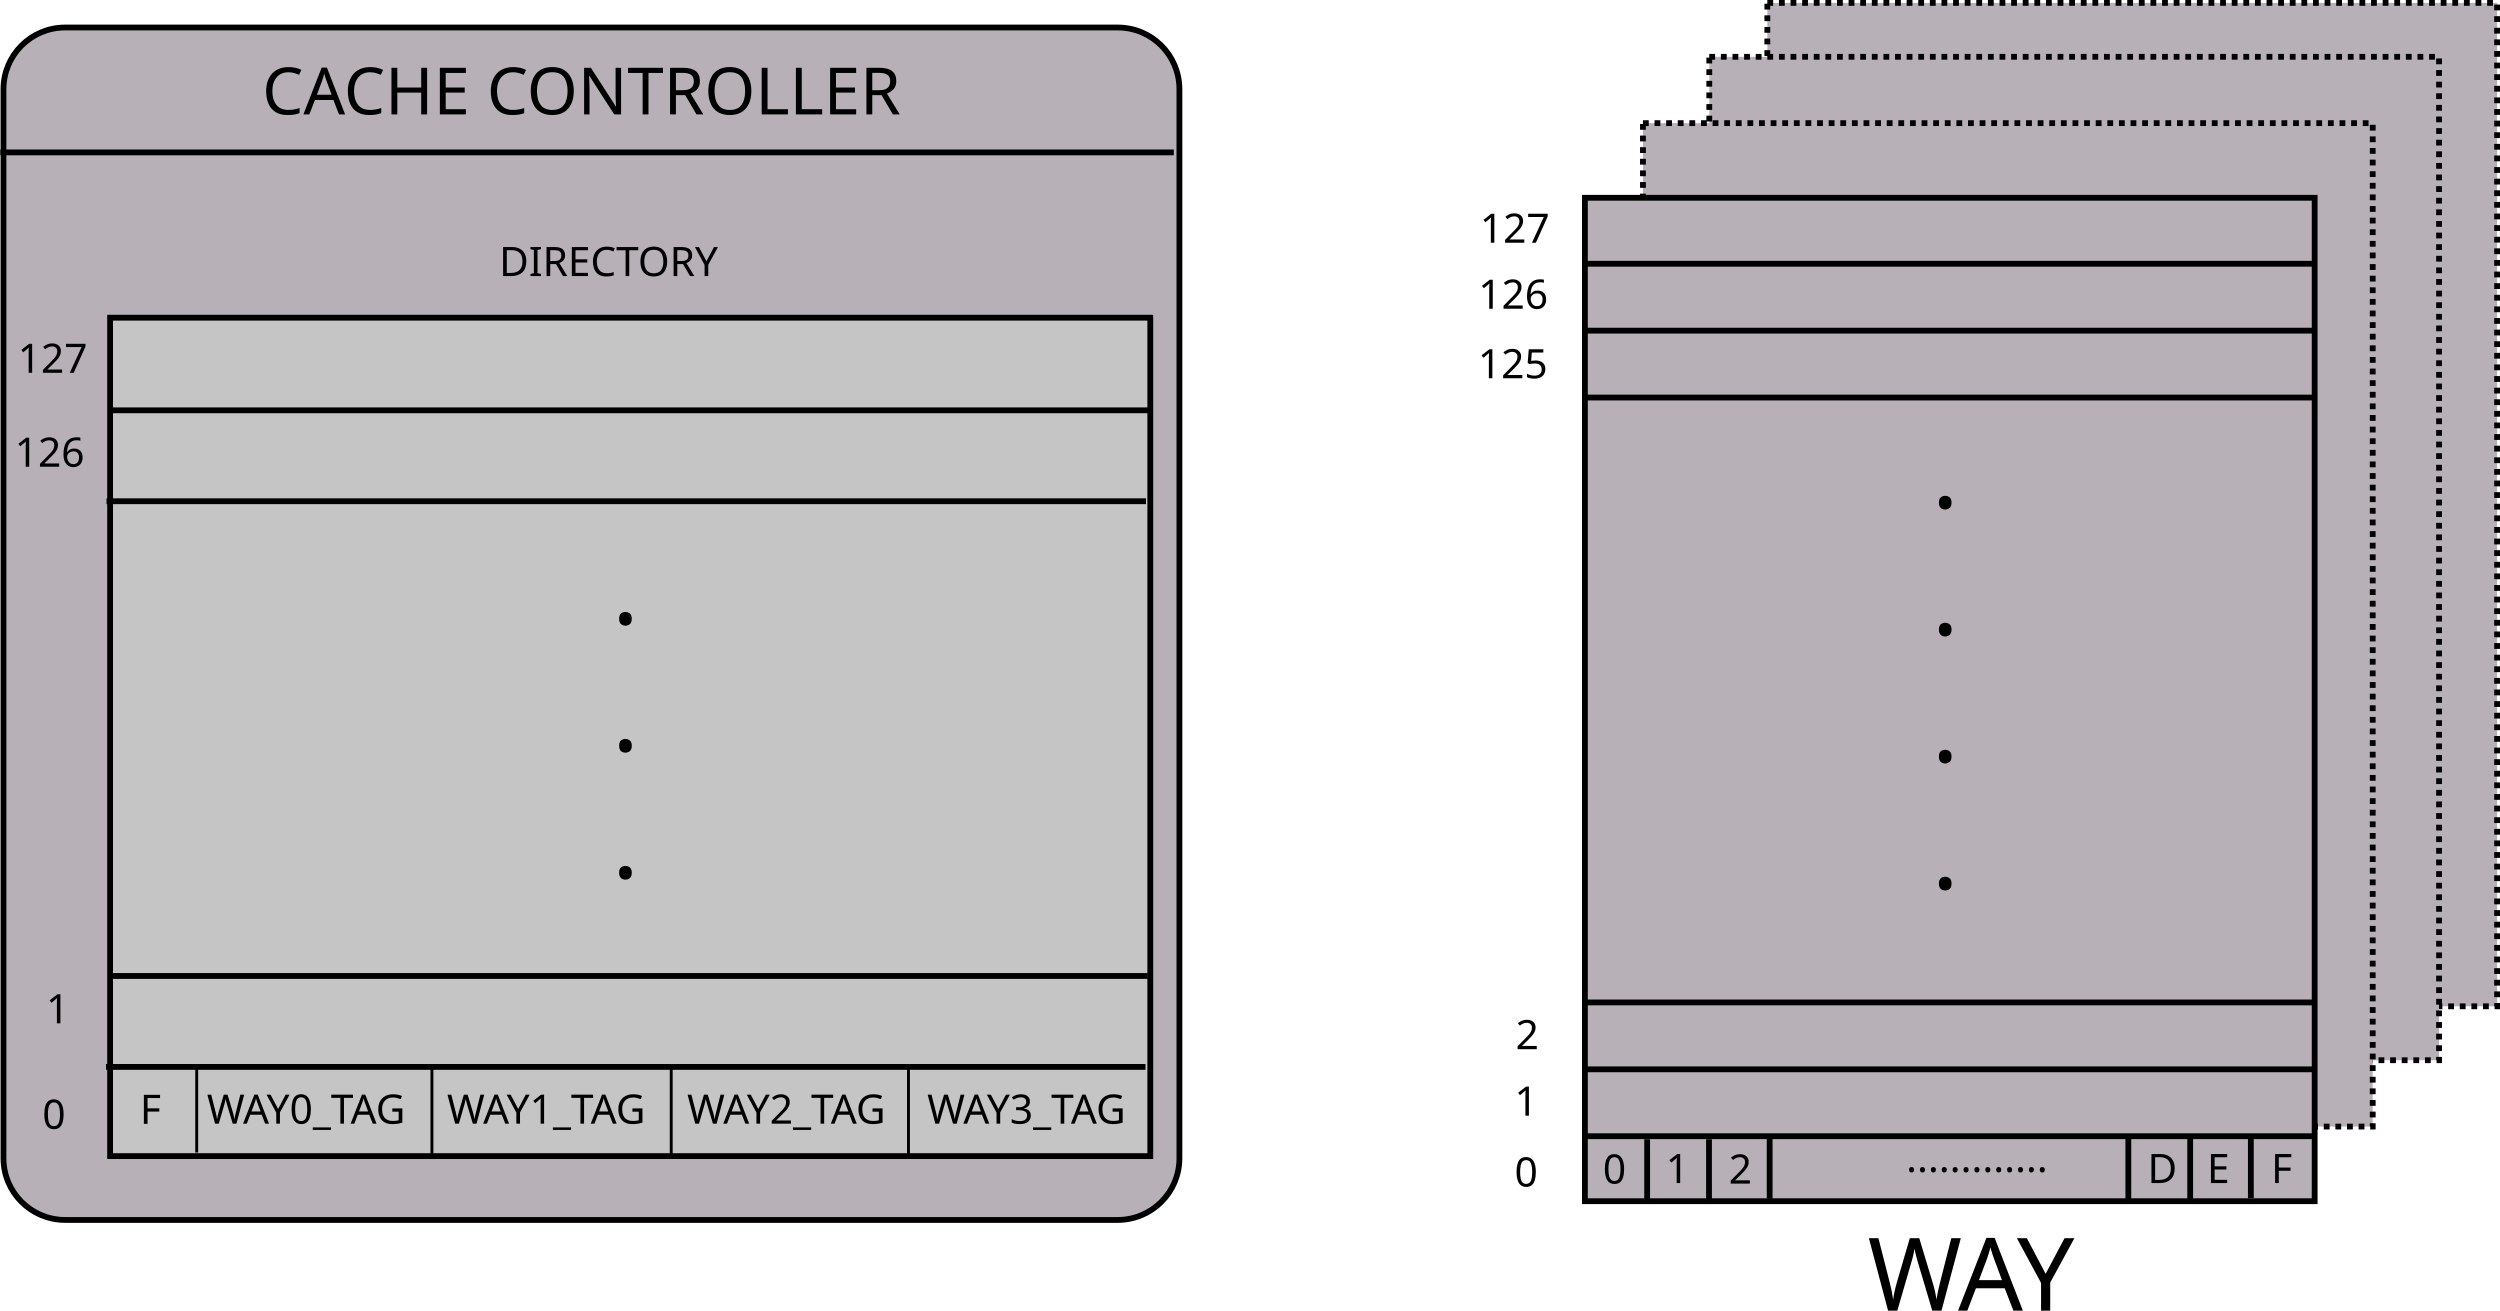
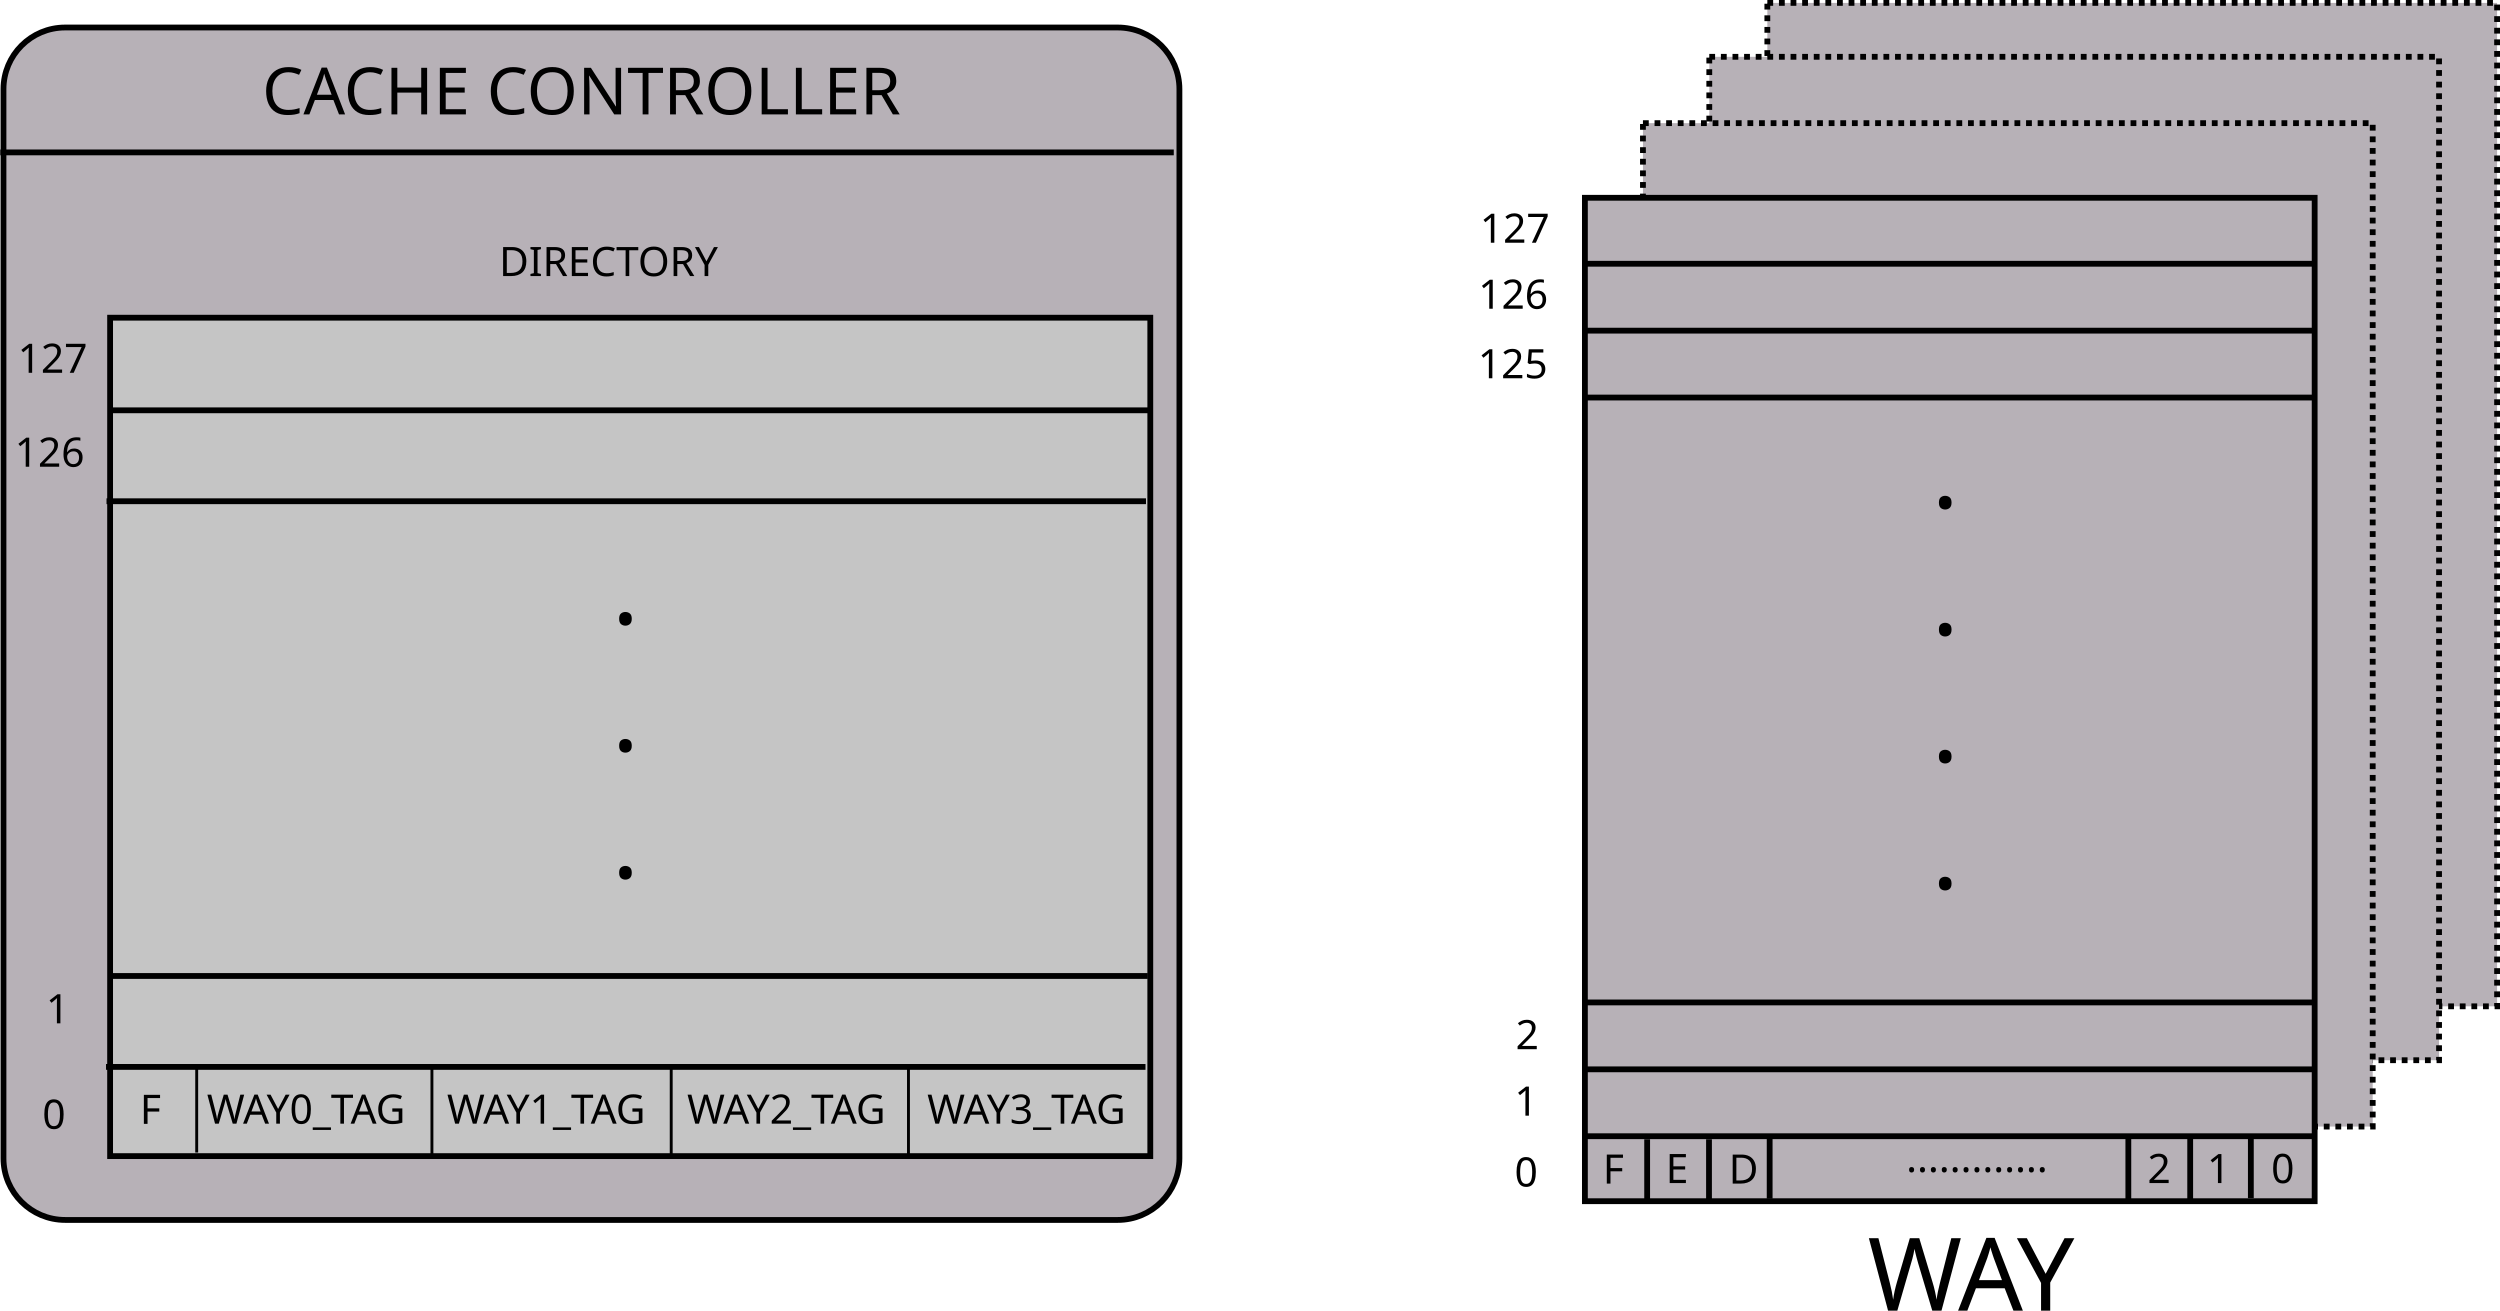
<svg xmlns="http://www.w3.org/2000/svg" width="243.09mm" height="127.447mm" viewBox="0 0 861.342 451.584" id="svg4218" version="1.1">
  <defs id="defs4220" />
  <g id="layer1" transform="translate(137.4847,-25.64792)">
    <rect style="fill:#b7b1b7;fill-opacity:1;stroke:#000000;stroke-width:2;stroke-linecap:butt;stroke-miterlimit:4;stroke-dasharray:2, 2;stroke-dashoffset:0;stroke-opacity:1" id="rect4766" width="251.429" height="345.714" x="471.429" y="26.648" />
    <rect style="fill:#b7b1b7;fill-opacity:1;stroke:#000000;stroke-width:2;stroke-linecap:butt;stroke-miterlimit:4;stroke-dasharray:2, 2;stroke-dashoffset:0;stroke-opacity:1" id="rect4766-6" width="251.429" height="345.714" x="451.429" y="45.219" />
    <rect style="fill:#b7b1b7;fill-opacity:1;stroke:#000000;stroke-width:2;stroke-linecap:butt;stroke-miterlimit:4;stroke-dasharray:2, 2;stroke-dashoffset:0;stroke-opacity:1" id="rect4766-4" width="251.429" height="345.714" x="428.571" y="68.076" />
    <rect style="fill:#b7b1b7;fill-opacity:1;stroke:#000000;stroke-width:2;stroke-linecap:butt;stroke-miterlimit:4;stroke-dasharray:none;stroke-dashoffset:0;stroke-opacity:1" id="rect4766-5" width="251.429" height="345.714" x="408.571" y="93.791" />
    <text xml:space="preserve" style="font-style:normal;font-weight:normal;font-size:14px;line-height:125%;font-family:Sans;letter-spacing:0px;word-spacing:0px;fill:#000000;fill-opacity:1;stroke:none;stroke-width:1px;stroke-linecap:butt;stroke-linejoin:miter;stroke-opacity:1" x="505.994" y="477.232" id="text4828">
      <tspan id="tspan4830" x="505.994" y="477.232" style="font-size:35px">WAY</tspan>
    </text>
    <path style="fill:none;fill-rule:evenodd;stroke:#000000;stroke-width:2;stroke-linecap:butt;stroke-linejoin:miter;stroke-miterlimit:4;stroke-dasharray:none;stroke-opacity:1" d="m 408.803,417.118 251.494,0" id="path4832" />
    <path style="fill:none;fill-rule:evenodd;stroke:#000000;stroke-width:2;stroke-linecap:butt;stroke-linejoin:miter;stroke-miterlimit:4;stroke-dasharray:none;stroke-opacity:1" d="m 409.304,394.073 251.494,0" id="path4832-0" />
    <path style="fill:none;fill-rule:evenodd;stroke:#000000;stroke-width:2;stroke-linecap:butt;stroke-linejoin:miter;stroke-miterlimit:4;stroke-dasharray:none;stroke-opacity:1" d="m 408.306,371.023 251.494,0" id="path4832-3" />
    <text xml:space="preserve" style="font-style:normal;font-weight:normal;font-size:14px;line-height:125%;font-family:Sans;letter-spacing:0px;word-spacing:0px;fill:#000000;fill-opacity:1;stroke:none;stroke-width:1px;stroke-linecap:butt;stroke-linejoin:miter;stroke-opacity:1" x="528.03" y="200.712" id="text4855">
      <tspan id="tspan4857" x="528.03" y="200.712" style="font-size:35px">.</tspan>
      <tspan x="528.03" y="244.462" id="tspan4859" style="font-size:35px">.</tspan>
      <tspan x="528.03" y="288.212" id="tspan4861" style="font-size:35px">.</tspan>
      <tspan x="528.03" y="331.962" id="tspan4863" style="font-size:35px">.</tspan>
    </text>
    <path style="fill:none;fill-rule:evenodd;stroke:#000000;stroke-width:2;stroke-linecap:butt;stroke-linejoin:miter;stroke-miterlimit:4;stroke-dasharray:none;stroke-opacity:1" d="m 408.549,162.616 251.494,0" id="path4832-4" />
    <path style="fill:none;fill-rule:evenodd;stroke:#000000;stroke-width:2;stroke-linecap:butt;stroke-linejoin:miter;stroke-miterlimit:4;stroke-dasharray:none;stroke-opacity:1" d="m 409.05,139.57 251.494,0" id="path4832-0-3" />
    <path style="fill:none;fill-rule:evenodd;stroke:#000000;stroke-width:2;stroke-linecap:butt;stroke-linejoin:miter;stroke-miterlimit:4;stroke-dasharray:none;stroke-opacity:1" d="m 408.052,116.521 251.494,0" id="path4832-3-5" />
    <g id="g4927">
      <path id="path4900" d="m 430.02,418.17 c 0,2.411 0,20.899 0,20.899" style="fill:none;fill-rule:evenodd;stroke:#000000;stroke-width:2;stroke-linecap:butt;stroke-linejoin:miter;stroke-miterlimit:4;stroke-dasharray:none;stroke-opacity:1" />
      <path id="path4900-8" d="m 451.329,418.16 c 0,2.411 0,20.899 0,20.899" style="fill:none;fill-rule:evenodd;stroke:#000000;stroke-width:2;stroke-linecap:butt;stroke-linejoin:miter;stroke-miterlimit:4;stroke-dasharray:none;stroke-opacity:1" />
      <path id="path4900-7" d="m 472.228,417.768 c 0,2.411 0,20.899 0,20.899" style="fill:none;fill-rule:evenodd;stroke:#000000;stroke-width:2;stroke-linecap:butt;stroke-linejoin:miter;stroke-miterlimit:4;stroke-dasharray:none;stroke-opacity:1" />
    </g>
    <text xml:space="preserve" style="font-style:normal;font-weight:normal;font-size:14px;line-height:125%;font-family:Sans;letter-spacing:0px;word-spacing:0px;fill:#000000;fill-opacity:1;stroke:none;stroke-width:1px;stroke-linecap:butt;stroke-linejoin:miter;stroke-opacity:1" x="519.25" y="429.423" id="text4923">
      <tspan id="tspan4925" x="519.25" y="429.423">.............</tspan>
    </text>
    <g transform="translate(165.7869,-0.2009464)" id="g4927-5">
      <path id="path4900-88" d="m 430.02,418.17 c 0,2.411 0,20.899 0,20.899" style="fill:none;fill-rule:evenodd;stroke:#000000;stroke-width:2;stroke-linecap:butt;stroke-linejoin:miter;stroke-miterlimit:4;stroke-dasharray:none;stroke-opacity:1" />
      <path id="path4900-8-8" d="m 451.329,418.16 c 0,2.411 0,20.899 0,20.899" style="fill:none;fill-rule:evenodd;stroke:#000000;stroke-width:2;stroke-linecap:butt;stroke-linejoin:miter;stroke-miterlimit:4;stroke-dasharray:none;stroke-opacity:1" />
      <path id="path4900-7-9" d="m 472.228,417.768 c 0,2.411 0,20.899 0,20.899" style="fill:none;fill-rule:evenodd;stroke:#000000;stroke-width:2;stroke-linecap:butt;stroke-linejoin:miter;stroke-miterlimit:4;stroke-dasharray:none;stroke-opacity:1" />
    </g>
    <text xml:space="preserve" style="font-style:normal;font-weight:normal;font-size:14px;line-height:125%;font-family:Sans;letter-spacing:0px;word-spacing:0px;fill:#000000;fill-opacity:1;stroke:none;stroke-width:1px;stroke-linecap:butt;stroke-linejoin:miter;stroke-opacity:1" x="414.757" y="433.442" id="text4956">
-       <tspan id="tspan4958" x="414.757" y="433.442">0</tspan>
+       <tspan id="tspan4958" x="414.757" y="433.442">F</tspan>
    </text>
    <text xml:space="preserve" style="font-style:normal;font-weight:normal;font-size:14px;line-height:125%;font-family:Sans;letter-spacing:0px;word-spacing:0px;fill:#000000;fill-opacity:1;stroke:none;stroke-width:1px;stroke-linecap:butt;stroke-linejoin:miter;stroke-opacity:1" x="436.43" y="433.257" id="text4956-4">
-       <tspan id="tspan4958-0" x="436.43" y="433.257">1</tspan>
+       <tspan id="tspan4958-0" x="436.43" y="433.257">E</tspan>
    </text>
    <text xml:space="preserve" style="font-style:normal;font-weight:normal;font-size:14px;line-height:125%;font-family:Sans;letter-spacing:0px;word-spacing:0px;fill:#000000;fill-opacity:1;stroke:none;stroke-width:1px;stroke-linecap:butt;stroke-linejoin:miter;stroke-opacity:1" x="458.132" y="433.442" id="text4956-0">
-       <tspan id="tspan4958-9" x="458.132" y="433.442">2</tspan>
+       <tspan id="tspan4958-9" x="458.132" y="433.442">D</tspan>
    </text>
    <text xml:space="preserve" style="font-style:normal;font-weight:normal;font-size:14px;line-height:125%;font-family:Sans;letter-spacing:0px;word-spacing:0px;fill:#000000;fill-opacity:1;stroke:none;stroke-width:1px;stroke-linecap:butt;stroke-linejoin:miter;stroke-opacity:1" x="602.413" y="433.257" id="text4956-01">
-       <tspan id="tspan4958-08" x="602.413" y="433.257">D</tspan>
+       <tspan id="tspan4958-08" x="602.413" y="433.257">2</tspan>
    </text>
    <text xml:space="preserve" style="font-style:normal;font-weight:normal;font-size:14px;line-height:125%;font-family:Sans;letter-spacing:0px;word-spacing:0px;fill:#000000;fill-opacity:1;stroke:none;stroke-width:1px;stroke-linecap:butt;stroke-linejoin:miter;stroke-opacity:1" x="622.91" y="433.257" id="text4956-1">
-       <tspan id="tspan4958-09" x="622.91" y="433.257">E</tspan>
+       <tspan id="tspan4958-09" x="622.91" y="433.257">1</tspan>
    </text>
    <text xml:space="preserve" style="font-style:normal;font-weight:normal;font-size:14px;line-height:125%;font-family:Sans;letter-spacing:0px;word-spacing:0px;fill:#000000;fill-opacity:1;stroke:none;stroke-width:1px;stroke-linecap:butt;stroke-linejoin:miter;stroke-opacity:1" x="645.014" y="433.257" id="text4956-11">
-       <tspan id="tspan4958-5" x="645.014" y="433.257">F</tspan>
+       <tspan id="tspan4958-5" x="645.014" y="433.257">0</tspan>
    </text>
    <text xml:space="preserve" style="font-style:normal;font-weight:normal;font-size:14px;line-height:125%;font-family:Sans;letter-spacing:0px;word-spacing:0px;fill:#000000;fill-opacity:1;stroke:none;stroke-width:1px;stroke-linecap:butt;stroke-linejoin:miter;stroke-opacity:1" x="384.336" y="434.452" id="text5130">
      <tspan id="tspan5132" x="384.336" y="434.452">0</tspan>
    </text>
    <text xml:space="preserve" style="font-style:normal;font-weight:normal;font-size:14px;line-height:125%;font-family:Sans;letter-spacing:0px;word-spacing:0px;fill:#000000;fill-opacity:1;stroke:none;stroke-width:1px;stroke-linecap:butt;stroke-linejoin:miter;stroke-opacity:1" x="384.313" y="410.033" id="text5130-4">
      <tspan id="tspan5132-6" x="384.313" y="410.033">1</tspan>
    </text>
    <text xml:space="preserve" style="font-style:normal;font-weight:normal;font-size:14px;line-height:125%;font-family:Sans;letter-spacing:0px;word-spacing:0px;fill:#000000;fill-opacity:1;stroke:none;stroke-width:1px;stroke-linecap:butt;stroke-linejoin:miter;stroke-opacity:1" x="384.706" y="387.139" id="text5130-0">
      <tspan id="tspan5132-60" x="384.706" y="387.139">2</tspan>
    </text>
    <text xml:space="preserve" style="font-style:normal;font-weight:normal;font-size:14px;line-height:125%;font-family:Sans;letter-spacing:0px;word-spacing:0px;fill:#000000;fill-opacity:1;stroke:none;stroke-width:1px;stroke-linecap:butt;stroke-linejoin:miter;stroke-opacity:1" x="387.626" y="411.244" id="text5160">
      <tspan id="tspan5162" x="387.626" y="411.244" />
    </text>
    <text xml:space="preserve" style="font-style:normal;font-weight:normal;font-size:14px;line-height:125%;font-family:Sans;letter-spacing:0px;word-spacing:0px;fill:#000000;fill-opacity:1;stroke:none;stroke-width:1px;stroke-linecap:butt;stroke-linejoin:miter;stroke-opacity:1" x="388.763" y="385.099" id="text5164">
      <tspan id="tspan5166" x="388.763" y="385.099" />
    </text>
    <text xml:space="preserve" style="font-style:normal;font-weight:normal;font-size:14px;line-height:125%;font-family:Sans;letter-spacing:0px;word-spacing:0px;fill:#000000;fill-opacity:1;stroke:none;stroke-width:1px;stroke-linecap:butt;stroke-linejoin:miter;stroke-opacity:1" x="371.717" y="155.974" id="text5130-6">
      <tspan id="tspan5132-5" x="371.717" y="155.974">125</tspan>
    </text>
    <text xml:space="preserve" style="font-style:normal;font-weight:normal;font-size:14px;line-height:125%;font-family:Sans;letter-spacing:0px;word-spacing:0px;fill:#000000;fill-opacity:1;stroke:none;stroke-width:1px;stroke-linecap:butt;stroke-linejoin:miter;stroke-opacity:1" x="371.85" y="132.025" id="text5130-4-7">
      <tspan id="tspan5132-6-1" x="371.85" y="132.025">126</tspan>
    </text>
    <text xml:space="preserve" style="font-style:normal;font-weight:normal;font-size:14px;line-height:125%;font-family:Sans;letter-spacing:0px;word-spacing:0px;fill:#000000;fill-opacity:1;stroke:none;stroke-width:1px;stroke-linecap:butt;stroke-linejoin:miter;stroke-opacity:1" x="372.4" y="109.287" id="text5130-0-8">
      <tspan id="tspan5132-60-5" x="372.4" y="109.287">127</tspan>
    </text>
    <rect style="fill:#b7b1b7;fill-opacity:1;stroke:#000000;stroke-width:2;stroke-linecap:butt;stroke-miterlimit:4;stroke-dasharray:none;stroke-dashoffset:0;stroke-opacity:1" id="rect5198" width="405.155" height="410.834" x="-136.288" y="35.127" ry="21.25" />
    <text xml:space="preserve" style="font-style:normal;font-weight:normal;font-size:14px;line-height:125%;font-family:Sans;letter-spacing:0px;word-spacing:0px;fill:#000000;fill-opacity:1;stroke:none;stroke-width:1px;stroke-linecap:butt;stroke-linejoin:miter;stroke-opacity:1" x="-47.165" y="65.064" id="text5200">
      <tspan id="tspan5202" x="-47.165" y="65.064" style="font-size:22.5px">CACHE CONTROLLER</tspan>
    </text>
    <path style="fill:none;fill-rule:evenodd;stroke:#000000;stroke-width:2;stroke-linecap:butt;stroke-linejoin:miter;stroke-opacity:1;stroke-miterlimit:4;stroke-dasharray:none" d="m -137.371,78.154 404.295,0" id="path5204" />
    <rect style="fill:#c5c5c5;fill-opacity:1;stroke:#000000;stroke-width:2;stroke-linecap:butt;stroke-miterlimit:4;stroke-dasharray:none;stroke-dashoffset:0;stroke-opacity:1" id="rect5206" width="358.382" height="288.865" x="-99.55" y="135.107" ry="0" />
    <text xml:space="preserve" style="font-style:normal;font-weight:normal;font-size:14px;line-height:125%;font-family:Sans;letter-spacing:0px;word-spacing:0px;fill:#000000;fill-opacity:1;stroke:none;stroke-width:1px;stroke-linecap:butt;stroke-linejoin:miter;stroke-opacity:1" x="34.497" y="120.763" id="text5208">
      <tspan id="tspan5210" x="34.497" y="120.763">DIRECTORY</tspan>
    </text>
    <path style="fill:none;fill-rule:evenodd;stroke:#000000;stroke-width:2;stroke-linecap:butt;stroke-linejoin:miter;stroke-miterlimit:4;stroke-dasharray:none;stroke-opacity:1" d="m -100.957,393.238 358.138,0" id="path5212" />
    <path style="fill:none;fill-rule:evenodd;stroke:#000000;stroke-width:2;stroke-linecap:butt;stroke-linejoin:miter;stroke-miterlimit:4;stroke-dasharray:none;stroke-opacity:1" d="m -100.161,361.909 358.138,0" id="path5212-9" />
    <text xml:space="preserve" style="font-style:normal;font-weight:normal;font-size:14px;line-height:125%;font-family:Sans;letter-spacing:0px;word-spacing:0px;fill:#000000;fill-opacity:1;stroke:none;stroke-width:1px;stroke-linecap:butt;stroke-linejoin:miter;stroke-opacity:1" x="73.322" y="240.732" id="text4855-9">
      <tspan x="73.322" y="240.732" id="tspan4859-6" style="font-size:35px">.</tspan>
      <tspan x="73.322" y="284.482" id="tspan4861-4" style="font-size:35px">.</tspan>
      <tspan x="73.322" y="328.232" id="tspan4863-0" style="font-size:35px">.</tspan>
    </text>
    <path style="fill:none;fill-rule:evenodd;stroke:#000000;stroke-width:2;stroke-linecap:butt;stroke-linejoin:miter;stroke-miterlimit:4;stroke-dasharray:none;stroke-opacity:1" d="m -100.786,198.344 358.138,0" id="path5212-6" />
    <path style="fill:none;fill-rule:evenodd;stroke:#000000;stroke-width:2;stroke-linecap:butt;stroke-linejoin:miter;stroke-miterlimit:4;stroke-dasharray:none;stroke-opacity:1" d="m -99.99,167.015 358.138,0" id="path5212-9-9" />
    <text xml:space="preserve" style="font-style:normal;font-weight:normal;font-size:14px;line-height:125%;font-family:Sans;letter-spacing:0px;word-spacing:0px;fill:#000000;fill-opacity:1;stroke:none;stroke-width:1px;stroke-linecap:butt;stroke-linejoin:miter;stroke-opacity:1" x="-122.897" y="414.564" id="text5276">
      <tspan id="tspan5278" x="-122.897" y="414.564">0</tspan>
    </text>
    <text xml:space="preserve" style="font-style:normal;font-weight:normal;font-size:14px;line-height:125%;font-family:Sans;letter-spacing:0px;word-spacing:0px;fill:#000000;fill-opacity:1;stroke:none;stroke-width:1px;stroke-linecap:butt;stroke-linejoin:miter;stroke-opacity:1" x="-121.644" y="378.216" id="text5280">
      <tspan id="tspan5282" x="-121.644" y="378.216">1</tspan>
    </text>
    <text xml:space="preserve" style="font-style:normal;font-weight:normal;font-size:14px;line-height:125%;font-family:Sans;letter-spacing:0px;word-spacing:0px;fill:#000000;fill-opacity:1;stroke:none;stroke-width:1px;stroke-linecap:butt;stroke-linejoin:miter;stroke-opacity:1" x="-132.39" y="186.451" id="text5284">
      <tspan id="tspan5286" x="-132.39" y="186.451">126</tspan>
    </text>
    <text xml:space="preserve" style="font-style:normal;font-weight:normal;font-size:14px;line-height:125%;font-family:Sans;letter-spacing:0px;word-spacing:0px;fill:#000000;fill-opacity:1;stroke:none;stroke-width:1px;stroke-linecap:butt;stroke-linejoin:miter;stroke-opacity:1" x="-131.377" y="154.103" id="text5288">
      <tspan id="tspan5290" x="-131.377" y="154.103">127</tspan>
    </text>
    <g id="g5330" transform="translate(0,2)">
      <text id="text5292" y="410.804" x="16.52" style="font-style:normal;font-weight:normal;font-size:14px;line-height:125%;font-family:Sans;letter-spacing:0px;word-spacing:0px;fill:#000000;fill-opacity:1;stroke:none;stroke-width:1px;stroke-linecap:butt;stroke-linejoin:miter;stroke-opacity:1" xml:space="preserve">
        <tspan y="410.804" x="16.52" id="tspan5294">WAY1_TAG</tspan>
      </text>
      <text id="text5292-9" y="410.804" x="99.242" style="font-style:normal;font-weight:normal;font-size:14px;line-height:125%;font-family:Sans;letter-spacing:0px;word-spacing:0px;fill:#000000;fill-opacity:1;stroke:none;stroke-width:1px;stroke-linecap:butt;stroke-linejoin:miter;stroke-opacity:1" xml:space="preserve">
        <tspan y="410.804" x="99.242" id="tspan5294-8">WAY2_TAG</tspan>
      </text>
      <text id="text5292-99" y="410.804" x="181.964" style="font-style:normal;font-weight:normal;font-size:14px;line-height:125%;font-family:Sans;letter-spacing:0px;word-spacing:0px;fill:#000000;fill-opacity:1;stroke:none;stroke-width:1px;stroke-linecap:butt;stroke-linejoin:miter;stroke-opacity:1" xml:space="preserve">
        <tspan y="410.804" x="181.964" id="tspan5294-1">WAY3_TAG</tspan>
      </text>
      <text id="text5292-2" y="410.804" x="-66.202" style="font-style:normal;font-weight:normal;font-size:14px;line-height:125%;font-family:Sans;letter-spacing:0px;word-spacing:0px;fill:#000000;fill-opacity:1;stroke:none;stroke-width:1px;stroke-linecap:butt;stroke-linejoin:miter;stroke-opacity:1" xml:space="preserve">
        <tspan y="410.804" x="-66.202" id="tspan5294-86">WAY0_TAG</tspan>
      </text>
    </g>
    <path style="fill:none;fill-rule:evenodd;stroke:#000000;stroke-width:1px;stroke-linecap:butt;stroke-linejoin:miter;stroke-opacity:1" d="m 175.515,392.694 0,31.44" id="path5340" />
    <path style="fill:none;fill-rule:evenodd;stroke:#000000;stroke-width:1px;stroke-linecap:butt;stroke-linejoin:miter;stroke-opacity:1" d="m 93.772,392.694 0,30.741" id="path5342" />
    <path style="fill:none;fill-rule:evenodd;stroke:#000000;stroke-width:1px;stroke-linecap:butt;stroke-linejoin:miter;stroke-opacity:1" d="m 11.33,392.694 0,30.741" id="path5344" />
    <path style="fill:none;fill-rule:evenodd;stroke:#000000;stroke-width:1px;stroke-linecap:butt;stroke-linejoin:miter;stroke-opacity:1" d="m -69.715,392.694 0,30.042" id="path5346" />
    <text xml:space="preserve" style="font-style:normal;font-weight:normal;font-size:14px;line-height:125%;font-family:Sans;letter-spacing:0px;word-spacing:0px;fill:#000000;fill-opacity:1;stroke:none;stroke-width:1px;stroke-linecap:butt;stroke-linejoin:miter;stroke-opacity:1" x="-89.277" y="412.859" id="text5348">
      <tspan id="tspan5350" x="-89.277" y="412.859">F</tspan>
    </text>
  </g>
</svg>
